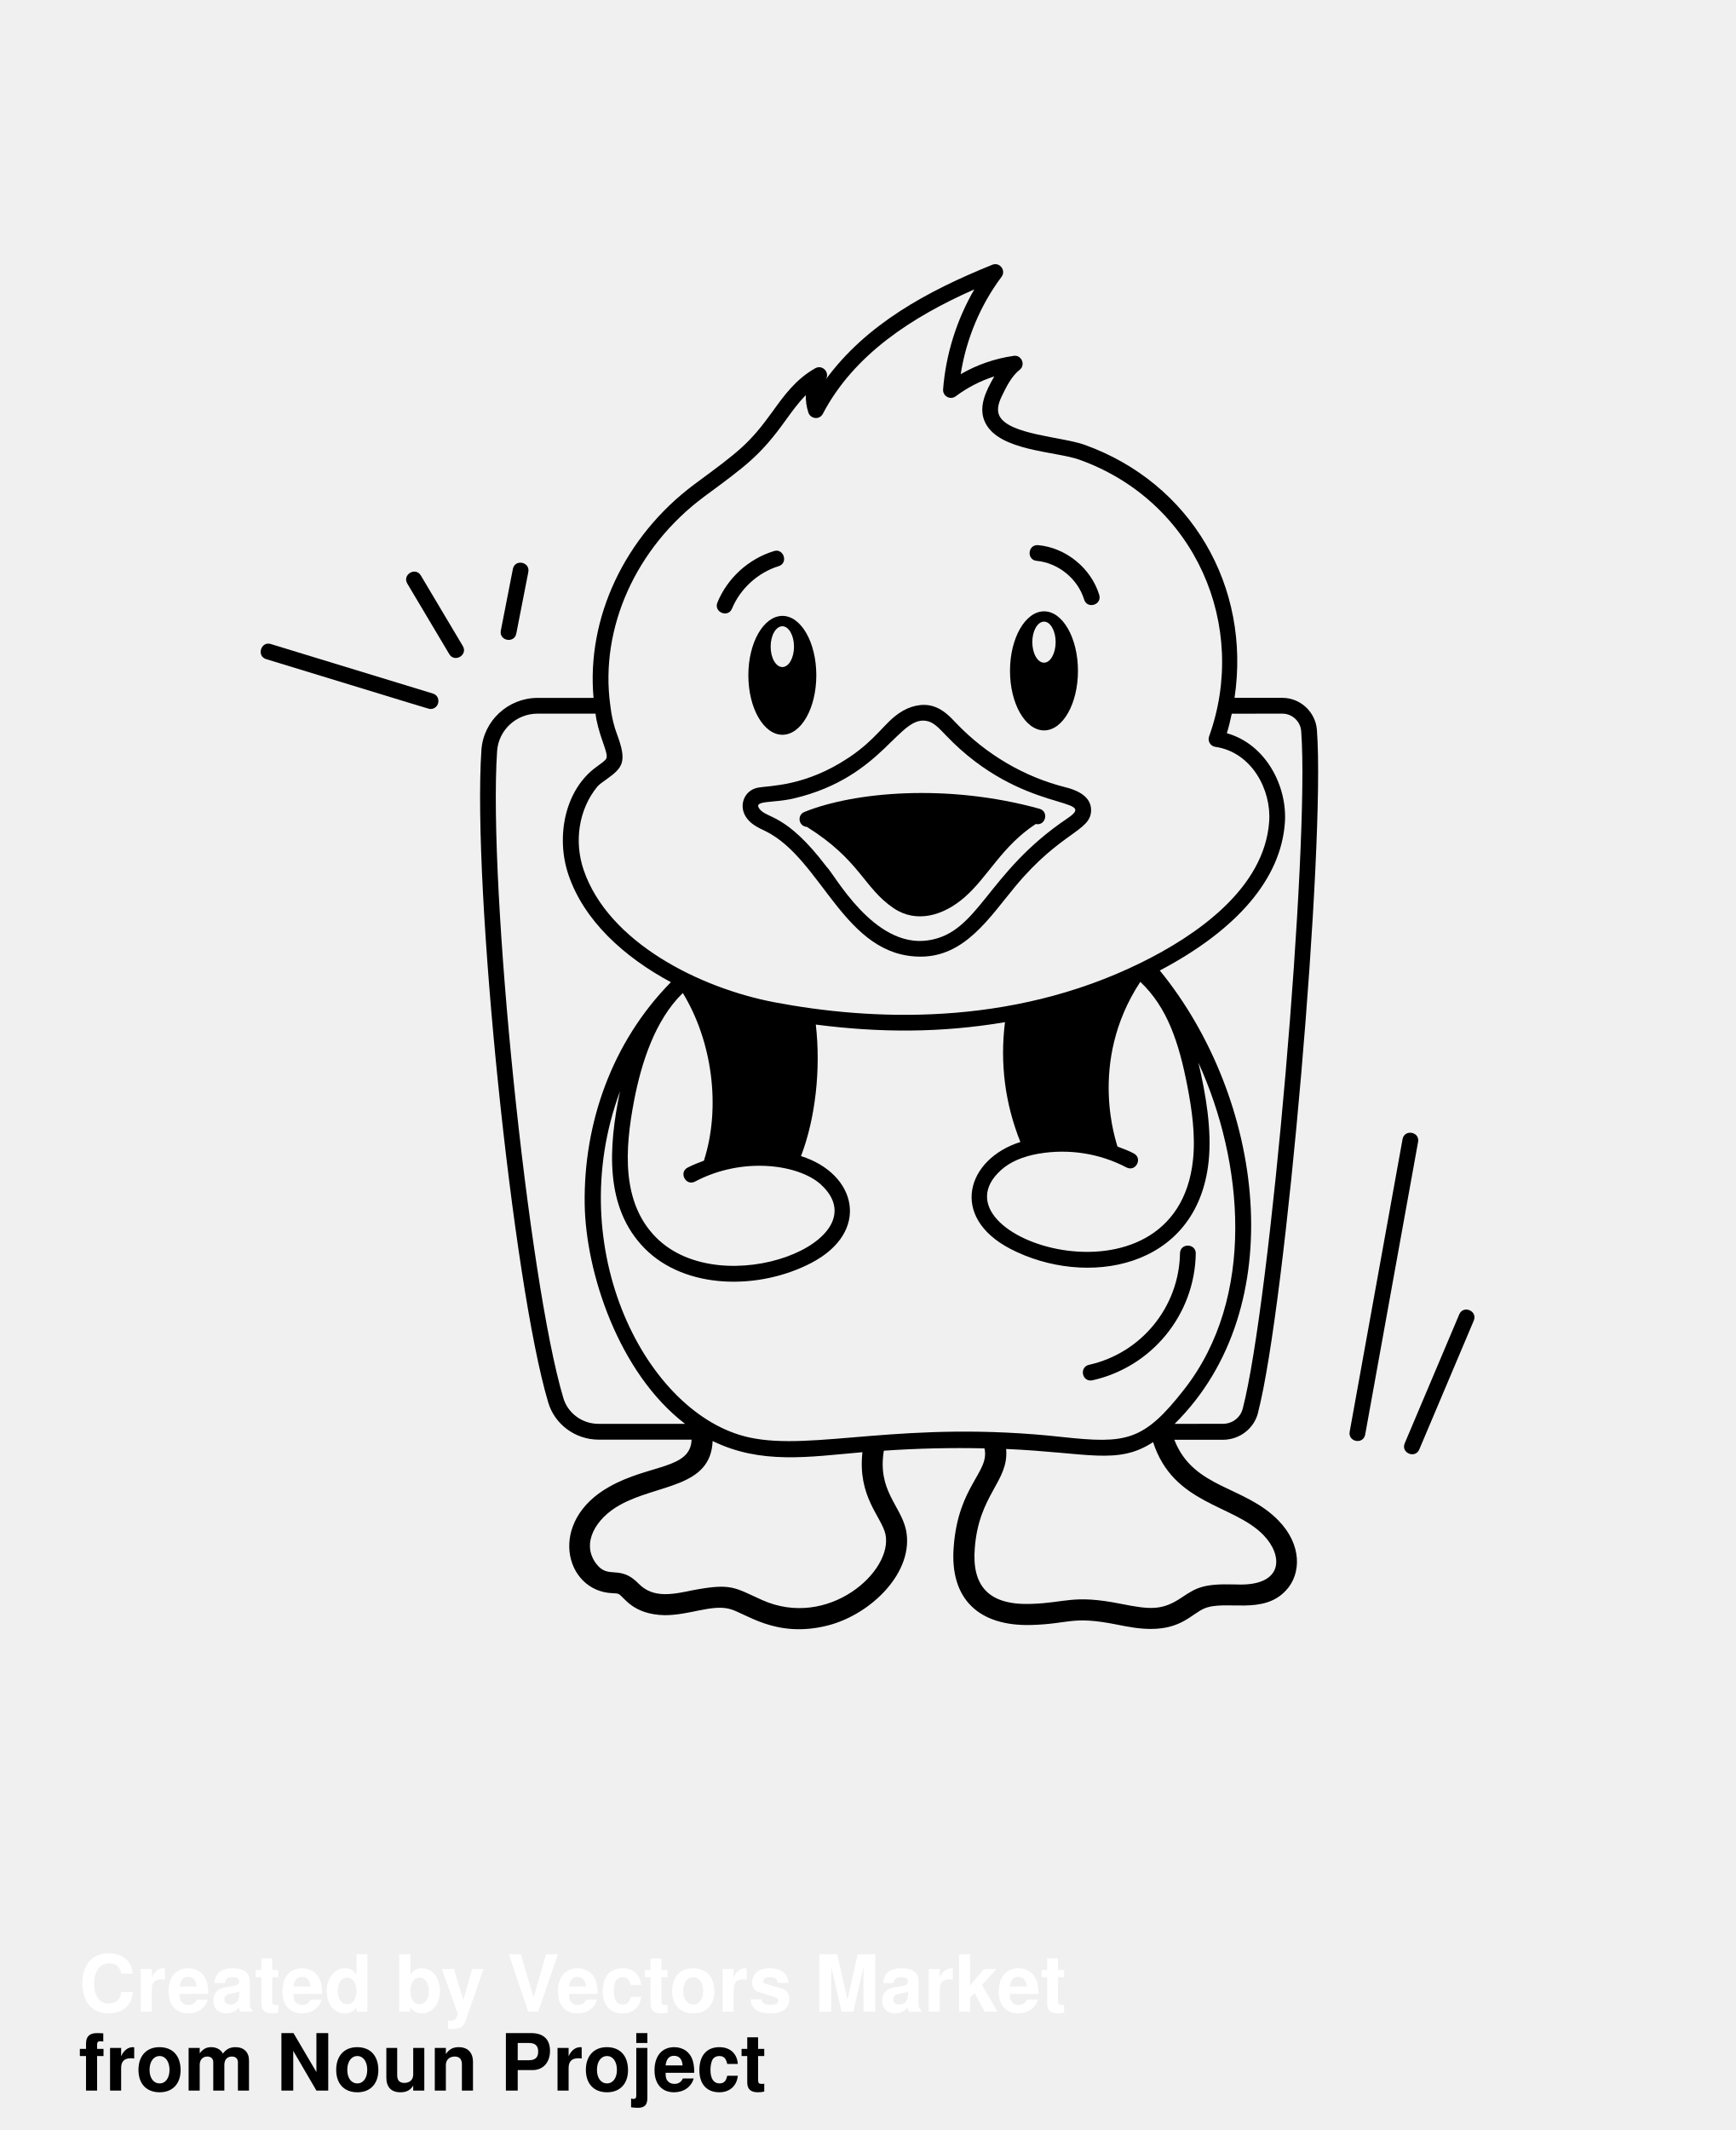
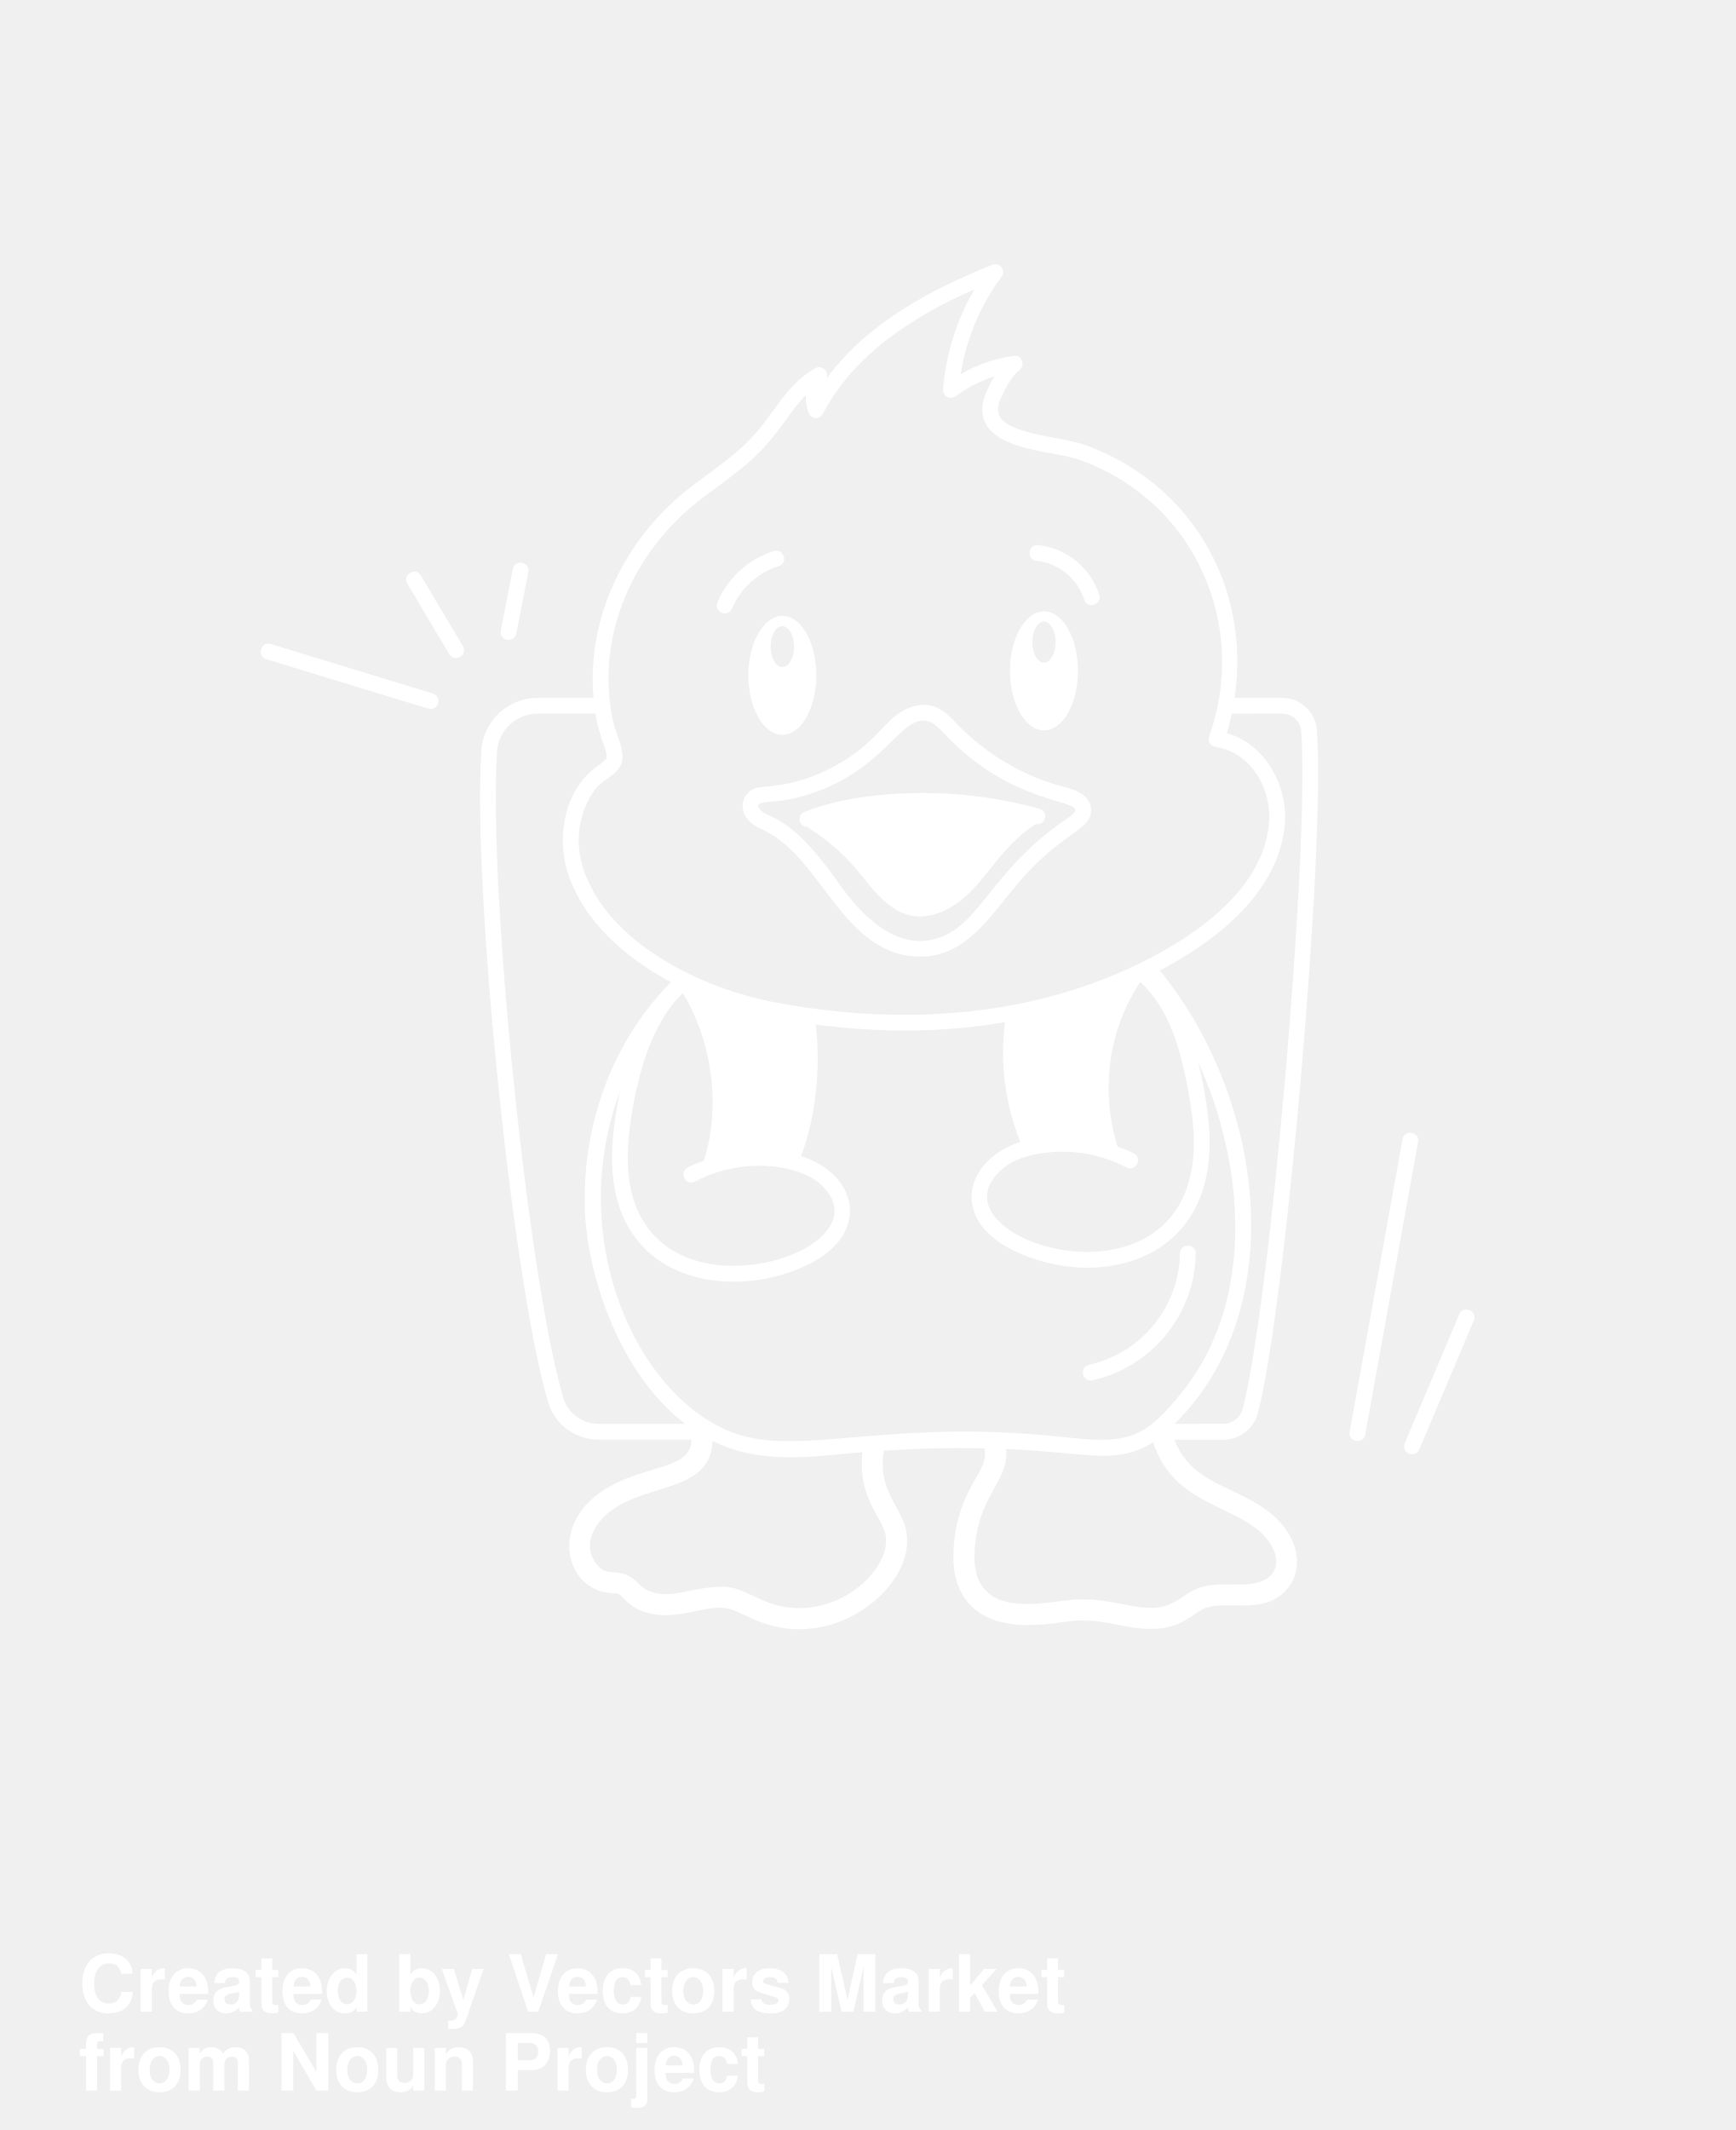
<svg xmlns="http://www.w3.org/2000/svg" version="1.1" viewBox="-5.0 -10.0 110.0 135.0">
  <g>
-     <path d="m22.441 33.957-10.27-3.137c-0.621-0.203-0.934 0.762-0.293 0.957 10.324 3.148 10.297 3.16 10.414 3.16 0.574-0.004 0.695-0.816 0.148-0.98z" />
-     <path d="m21.68 26.477c-0.336-0.57-1.195-0.059-0.859 0.512l2.66 4.469c0.336 0.562 1.195 0.059 0.859-0.512z" />
-     <path d="m27.73 30.156 0.762-3.898c0.125-0.648-0.852-0.848-0.98-0.191l-0.762 3.898c-0.129 0.648 0.852 0.84 0.98 0.191z" />
-     <path d="m74.75 79.535c1.773-6.836 4.285-35.953 3.734-43.27-0.086-1.141-1.047-2.035-2.191-2.035h-3.031c1.055-7.055-2.758-13.617-9.508-16.039-1.438-0.512-4.793-0.637-5.394-1.828-0.156-0.312-0.113-0.715 0.137-1.23 0.289-0.602 0.621-1.281 1.141-1.691 0.41-0.328 0.098-0.973-0.379-0.887-1.184 0.168-2.324 0.562-3.356 1.16 0.344-2.219 1.246-4.379 2.59-6.172 0.301-0.402-0.121-0.953-0.586-0.762-4.078 1.645-7.988 3.754-10.562 7.277 0.289-0.434-0.199-0.973-0.66-0.719-1.23 0.691-1.984 1.734-2.711 2.746-1.48 2.051-2.133 2.531-4.953 4.609-4.441 3.309-6.848 8.5-6.394 13.539h-3.543c-1.875 0-3.441 1.453-3.566 3.305-0.582 8.699 1.988 33.809 4.231 41.332 0.402 1.398 1.719 2.375 3.199 2.375h5.894c-0.059 1.883-2.668 1.555-5.199 2.977-3.973 2.207-2.84 6.621 0.168 6.754 0.152 0.008 0.312 0.012 0.395 0.047 0.336 0.145 0.855 1.309 2.941 1.348 1.547 0 2.941-0.68 4.07-0.406 1.012 0.227 2.91 1.902 6.246 1.062 2.773-0.699 5.543-3.426 4.965-6.094-0.363-1.547-1.809-2.484-1.398-4.988 2.121-0.145 4.254-0.195 6.379-0.148 0.352 1.496-1.66 2.348-1.949 6.234-0.27 3.332 1.613 5.051 4.91 4.961 2.453-0.066 2.566-0.594 5.406-0.031 0.738 0.148 1.426 0.281 2.184 0.281 1.922 0 2.566-0.926 3.367-1.289 1.348-0.586 3.738 0.453 5.211-1.168 0.957-1.035 1.004-2.875-0.484-4.406-2.16-2.231-5.394-2.008-6.609-5.125h3.09c1.055-0.008 1.965-0.711 2.219-1.719zm1.543-44.305c0.621 0 1.148 0.488 1.195 1.109 0.547 7.262-1.945 36.16-3.707 42.945-0.145 0.562-0.656 0.957-1.25 0.957l-3.066 0.004c7.477-7.398 5.637-20.68-0.941-28.734 4.922-2.598 7.676-5.82 7.93-9.367 0.164-2.293-1.191-4.973-3.68-5.672 0.129-0.406 0.223-0.824 0.312-1.238zm-15.445 27.891c1.895-0.328 3.867-0.02 5.562 0.871 0.586 0.305 1.051-0.574 0.465-0.887-0.332-0.176-0.688-0.305-1.035-0.438-0.012-0.137-1.941-5.289 1.449-10.438 1.711 1.617 2.449 3.836 2.992 6.656 0.266 1.391 0.516 3.027 0.348 4.629-1.066 10.066-16.914 4.934-12.176 0.652 0.562-0.516 1.367-0.867 2.394-1.047zm-21.234-41.625c2.68-1.973 3.59-2.629 5.168-4.828 0.418-0.578 0.82-1.141 1.301-1.621-0.008 0.375 0.047 0.75 0.164 1.102 0.133 0.395 0.695 0.492 0.918 0.074 1.977-3.766 5.676-6.148 9.602-7.883-1.121 1.93-1.812 4.129-1.98 6.34-0.031 0.434 0.461 0.691 0.797 0.438 0.742-0.555 1.57-0.98 2.449-1.262-0.551 0.953-1.055 1.988-0.562 2.957 0.898 1.781 4.461 1.789 5.949 2.32 7.398 2.652 10.738 10.57 8.23 17.539-0.109 0.301 0.086 0.621 0.398 0.664 2.293 0.332 3.555 2.715 3.41 4.734-0.301 4.234-4.578 7.199-8.113 8.941-8.383 4.133-17.266 3.648-23.234 2.516-4.766-0.902-10.562-3.812-12.117-8.406-0.598-1.766-0.324-3.801 0.871-5.262 0.105-0.129 0.336-0.293 0.559-0.449 1.078-0.77 1.348-1.121 0.672-2.926-0.34-0.906-0.426-1.941-0.398-1.754 0-0.023-0.012-0.047-0.016-0.07-0.652-4.852 1.617-9.949 5.934-13.164zm-4.422 38.285c0.465-2.418 1.328-5.125 3.094-6.844 1.863 3.051 2.422 7.219 1.348 10.594-0.004 0.012 0 0.02-0.004 0.031-0.352 0.133-0.703 0.266-1.035 0.438-0.59 0.312-0.113 1.195 0.465 0.887 3.102-1.633 6.621-1.043 7.961 0.172 3.934 3.562-6.25 7.578-10.43 3.371-2.203-2.215-1.984-5.594-1.398-8.648zm-4.484 18.809c-2.223-7.457-4.769-32.355-4.195-40.984 0.09-1.332 1.215-2.375 2.566-2.375h3.672c0.023 0.129 0.035 0.258 0.062 0.387 0.258 1.289 0.777 2.137 0.621 2.465-0.059 0.121-0.387 0.355-0.602 0.508-2.035 1.449-2.606 4.457-1.797 6.848 0.984 2.91 3.516 5.211 6.496 6.812-3.762 3.816-5.543 8.984-5.465 14.078 0.066 4.312 2.144 10.68 6.363 13.914h-5.484c-1.035 0.004-1.957-0.676-2.238-1.652zm20.422 8.637c0.516 2.356-3.625 6.062-7.824 4.18-1.762-0.797-1.945-1.074-4.352-0.625-1.305 0.273-2.539 0.539-3.461-0.402-1.219-1.262-1.922-0.227-2.711-1.289-0.949-1.281-0.016-2.856 1.512-3.703 2.379-1.336 5.762-1.074 5.883-4.055 3.066 1.496 6.078 1.008 9.496 0.707-0.312 2.82 1.191 4.062 1.457 5.188zm-8.648-6.125c-6.484-1.43-11.895-11.934-8.176-21.938-0.746 3.57-0.984 7.394 1.574 9.973 2.582 2.598 7.219 2.641 10.547 0.91 3.789-1.973 2.891-5.66-0.648-6.773 0.914-2.387 1.266-5.519 0.938-8.336 4.078 0.527 7.934 0.531 11.992-0.152-0.324 2.609 0.004 5.156 0.977 7.594-3.41 1.078-4.519 4.746-0.641 6.769 4.769 2.481 11.844 1.332 12.574-5.531 0.215-2.012-0.184-4.297-0.648-6.266 2.867 6.281 3.664 14.863-0.891 20.695-2.582 3.312-3.691 3.465-7.703 3.035-10.09-1.121-15.801 0.922-19.895 0.02zm32.617 6.195c1.238 1.277 1.27 3.133-1.449 3.133l-0.402-0.008c-1.914-0.051-2.379 0.184-3.316 0.816-1.262 0.852-2.004 0.785-3.891 0.41-3.051-0.605-3.43-0.055-5.707 0.008-2.668 0.086-3.731-1.148-3.539-3.523 0.254-3.438 2.172-4.231 1.988-6.297 5.195 0.223 7.066 1.039 9.316-0.434 1.289 3.977 5.094 3.926 7 5.894z" />
-     <path d="m43.047 39.922c-0.891 0.168-1.273 1.195-0.691 1.953 0.309 0.406 0.746 0.598 1.199 0.816 3.586 1.797 4.961 7.941 9.809 7.941 2.816 0 4.375-2.5 6.012-4.465 2.887-3.469 4.781-3.473 4.793-4.805 0.008-0.699-0.539-1.195-1.625-1.465-2.578-0.645-5.012-2.059-6.926-4.062-0.395-0.418-0.844-0.891-1.48-1.078-0.668-0.195-1.457-0.031-2.16 0.457-0.953 0.66-1.445 1.648-3.156 2.793-2.769 1.855-5.035 1.777-5.773 1.914zm10.805-4.203c0.379 0.113 0.699 0.449 1.121 0.895 4.844 5.07 9.828 3.824 7.684 5.262-5.148 3.465-5.582 7.254-8.832 7.727-3.441 0.5-5.938-4.219-6.422-4.664-2.59-3.414-3.769-3.031-4.254-3.668-0.434-0.57 0.832-0.352 2.18-0.668 5.75-1.359 6.668-5.422 8.523-4.883z" />
-     <path d="m46.156 42.41c3.402 2.137 3.578 3.852 5.496 5.152 1.441 0.973 3.148 0.477 4.481-0.68 1.488-1.285 2.379-3.254 4.527-4.656 0.629 0.137 0.852-0.793 0.238-0.965-5.875-1.629-11.801-1.055-14.898 0.199-0.484 0.188-0.387 0.914 0.156 0.949z" />
-     <path d="m61.188 36.293c1.188 0 2.148-1.691 2.148-3.773 0-2.078-0.961-3.773-2.148-3.773s-2.16 1.691-2.16 3.773c0 2.078 0.973 3.773 2.16 3.773zm0-6.894c0.398 0 0.734 0.586 0.734 1.293 0 0.719-0.332 1.309-0.734 1.309-0.414 0-0.746-0.586-0.746-1.309 0-0.707 0.332-1.293 0.746-1.293z" />
-     <path d="m42.441 32.797c0 2.094 0.973 3.773 2.16 3.773s2.148-1.68 2.148-3.773c0-2.078-0.961-3.762-2.148-3.762-1.188 0.004-2.16 1.684-2.16 3.762zm2.894-1.812c0 0.719-0.332 1.293-0.734 1.293-0.414 0-0.746-0.574-0.746-1.293s0.332-1.293 0.746-1.293c0.398 0 0.734 0.574 0.734 1.293z" />
-     <path d="m41.406 28.57c0.52-1.258 1.648-2.285 2.949-2.684 0.645-0.195 0.324-1.16-0.293-0.957-1.605 0.488-2.945 1.707-3.582 3.258-0.25 0.613 0.676 0.996 0.926 0.383z" />
-     <path d="m60.719 25.547c1.371 0.129 2.606 1.137 3.008 2.449 0.191 0.633 1.148 0.344 0.957-0.293-0.516-1.691-2.109-2.988-3.871-3.152-0.668-0.051-0.742 0.938-0.094 0.996z" />
-     <path d="m64.254 77.484c3.769-0.844 6.481-4.16 6.551-8.027 0.012-0.664-0.988-0.688-1-0.02-0.062 3.398-2.445 6.324-5.769 7.066-0.641 0.148-0.438 1.121 0.219 0.98z" />
-     <path d="m83.914 62.199-3.352 18.543c-0.117 0.652 0.863 0.836 0.984 0.176l3.352-18.543c0.117-0.648-0.867-0.824-0.984-0.176z" />
-     <path d="m87.508 73.305-3.457 8.172c-0.258 0.613 0.664 0.996 0.922 0.391l3.457-8.172c0.254-0.613-0.664-0.996-0.922-0.391z" />
+     <path fill="#fff" d="m22.441 33.957-10.27-3.137c-0.621-0.203-0.934 0.762-0.293 0.957 10.324 3.148 10.297 3.16 10.414 3.16 0.574-0.004 0.695-0.816 0.148-0.98z" />
+     <path fill="#fff" d="m21.68 26.477c-0.336-0.57-1.195-0.059-0.859 0.512l2.66 4.469c0.336 0.562 1.195 0.059 0.859-0.512z" />
+     <path fill="#fff" d="m27.73 30.156 0.762-3.898c0.125-0.648-0.852-0.848-0.98-0.191l-0.762 3.898c-0.129 0.648 0.852 0.84 0.98 0.191z" />
+     <path fill="#fff" d="m74.75 79.535c1.773-6.836 4.285-35.953 3.734-43.27-0.086-1.141-1.047-2.035-2.191-2.035h-3.031c1.055-7.055-2.758-13.617-9.508-16.039-1.438-0.512-4.793-0.637-5.394-1.828-0.156-0.312-0.113-0.715 0.137-1.23 0.289-0.602 0.621-1.281 1.141-1.691 0.41-0.328 0.098-0.973-0.379-0.887-1.184 0.168-2.324 0.562-3.356 1.16 0.344-2.219 1.246-4.379 2.59-6.172 0.301-0.402-0.121-0.953-0.586-0.762-4.078 1.645-7.988 3.754-10.562 7.277 0.289-0.434-0.199-0.973-0.66-0.719-1.23 0.691-1.984 1.734-2.711 2.746-1.48 2.051-2.133 2.531-4.953 4.609-4.441 3.309-6.848 8.5-6.394 13.539h-3.543c-1.875 0-3.441 1.453-3.566 3.305-0.582 8.699 1.988 33.809 4.231 41.332 0.402 1.398 1.719 2.375 3.199 2.375h5.894c-0.059 1.883-2.668 1.555-5.199 2.977-3.973 2.207-2.84 6.621 0.168 6.754 0.152 0.008 0.312 0.012 0.395 0.047 0.336 0.145 0.855 1.309 2.941 1.348 1.547 0 2.941-0.68 4.07-0.406 1.012 0.227 2.91 1.902 6.246 1.062 2.773-0.699 5.543-3.426 4.965-6.094-0.363-1.547-1.809-2.484-1.398-4.988 2.121-0.145 4.254-0.195 6.379-0.148 0.352 1.496-1.66 2.348-1.949 6.234-0.27 3.332 1.613 5.051 4.91 4.961 2.453-0.066 2.566-0.594 5.406-0.031 0.738 0.148 1.426 0.281 2.184 0.281 1.922 0 2.566-0.926 3.367-1.289 1.348-0.586 3.738 0.453 5.211-1.168 0.957-1.035 1.004-2.875-0.484-4.406-2.16-2.231-5.394-2.008-6.609-5.125h3.09c1.055-0.008 1.965-0.711 2.219-1.719zm1.543-44.305c0.621 0 1.148 0.488 1.195 1.109 0.547 7.262-1.945 36.16-3.707 42.945-0.145 0.562-0.656 0.957-1.25 0.957l-3.066 0.004c7.477-7.398 5.637-20.68-0.941-28.734 4.922-2.598 7.676-5.82 7.93-9.367 0.164-2.293-1.191-4.973-3.68-5.672 0.129-0.406 0.223-0.824 0.312-1.238zm-15.445 27.891c1.895-0.328 3.867-0.02 5.562 0.871 0.586 0.305 1.051-0.574 0.465-0.887-0.332-0.176-0.688-0.305-1.035-0.438-0.012-0.137-1.941-5.289 1.449-10.438 1.711 1.617 2.449 3.836 2.992 6.656 0.266 1.391 0.516 3.027 0.348 4.629-1.066 10.066-16.914 4.934-12.176 0.652 0.562-0.516 1.367-0.867 2.394-1.047zm-21.234-41.625c2.68-1.973 3.59-2.629 5.168-4.828 0.418-0.578 0.82-1.141 1.301-1.621-0.008 0.375 0.047 0.75 0.164 1.102 0.133 0.395 0.695 0.492 0.918 0.074 1.977-3.766 5.676-6.148 9.602-7.883-1.121 1.93-1.812 4.129-1.98 6.34-0.031 0.434 0.461 0.691 0.797 0.438 0.742-0.555 1.57-0.98 2.449-1.262-0.551 0.953-1.055 1.988-0.562 2.957 0.898 1.781 4.461 1.789 5.949 2.32 7.398 2.652 10.738 10.57 8.23 17.539-0.109 0.301 0.086 0.621 0.398 0.664 2.293 0.332 3.555 2.715 3.41 4.734-0.301 4.234-4.578 7.199-8.113 8.941-8.383 4.133-17.266 3.648-23.234 2.516-4.766-0.902-10.562-3.812-12.117-8.406-0.598-1.766-0.324-3.801 0.871-5.262 0.105-0.129 0.336-0.293 0.559-0.449 1.078-0.77 1.348-1.121 0.672-2.926-0.34-0.906-0.426-1.941-0.398-1.754 0-0.023-0.012-0.047-0.016-0.07-0.652-4.852 1.617-9.949 5.934-13.164zm-4.422 38.285c0.465-2.418 1.328-5.125 3.094-6.844 1.863 3.051 2.422 7.219 1.348 10.594-0.004 0.012 0 0.02-0.004 0.031-0.352 0.133-0.703 0.266-1.035 0.438-0.59 0.312-0.113 1.195 0.465 0.887 3.102-1.633 6.621-1.043 7.961 0.172 3.934 3.562-6.25 7.578-10.43 3.371-2.203-2.215-1.984-5.594-1.398-8.648zm-4.484 18.809c-2.223-7.457-4.769-32.355-4.195-40.984 0.09-1.332 1.215-2.375 2.566-2.375h3.672c0.023 0.129 0.035 0.258 0.062 0.387 0.258 1.289 0.777 2.137 0.621 2.465-0.059 0.121-0.387 0.355-0.602 0.508-2.035 1.449-2.606 4.457-1.797 6.848 0.984 2.91 3.516 5.211 6.496 6.812-3.762 3.816-5.543 8.984-5.465 14.078 0.066 4.312 2.144 10.68 6.363 13.914h-5.484c-1.035 0.004-1.957-0.676-2.238-1.652zm20.422 8.637c0.516 2.356-3.625 6.062-7.824 4.18-1.762-0.797-1.945-1.074-4.352-0.625-1.305 0.273-2.539 0.539-3.461-0.402-1.219-1.262-1.922-0.227-2.711-1.289-0.949-1.281-0.016-2.856 1.512-3.703 2.379-1.336 5.762-1.074 5.883-4.055 3.066 1.496 6.078 1.008 9.496 0.707-0.312 2.82 1.191 4.062 1.457 5.188zm-8.648-6.125c-6.484-1.43-11.895-11.934-8.176-21.938-0.746 3.57-0.984 7.394 1.574 9.973 2.582 2.598 7.219 2.641 10.547 0.91 3.789-1.973 2.891-5.66-0.648-6.773 0.914-2.387 1.266-5.519 0.938-8.336 4.078 0.527 7.934 0.531 11.992-0.152-0.324 2.609 0.004 5.156 0.977 7.594-3.41 1.078-4.519 4.746-0.641 6.769 4.769 2.481 11.844 1.332 12.574-5.531 0.215-2.012-0.184-4.297-0.648-6.266 2.867 6.281 3.664 14.863-0.891 20.695-2.582 3.312-3.691 3.465-7.703 3.035-10.09-1.121-15.801 0.922-19.895 0.02zm32.617 6.195c1.238 1.277 1.27 3.133-1.449 3.133l-0.402-0.008c-1.914-0.051-2.379 0.184-3.316 0.816-1.262 0.852-2.004 0.785-3.891 0.41-3.051-0.605-3.43-0.055-5.707 0.008-2.668 0.086-3.731-1.148-3.539-3.523 0.254-3.438 2.172-4.231 1.988-6.297 5.195 0.223 7.066 1.039 9.316-0.434 1.289 3.977 5.094 3.926 7 5.894z" />
+     <path fill="#fff" d="m43.047 39.922c-0.891 0.168-1.273 1.195-0.691 1.953 0.309 0.406 0.746 0.598 1.199 0.816 3.586 1.797 4.961 7.941 9.809 7.941 2.816 0 4.375-2.5 6.012-4.465 2.887-3.469 4.781-3.473 4.793-4.805 0.008-0.699-0.539-1.195-1.625-1.465-2.578-0.645-5.012-2.059-6.926-4.062-0.395-0.418-0.844-0.891-1.48-1.078-0.668-0.195-1.457-0.031-2.16 0.457-0.953 0.66-1.445 1.648-3.156 2.793-2.769 1.855-5.035 1.777-5.773 1.914zm10.805-4.203c0.379 0.113 0.699 0.449 1.121 0.895 4.844 5.07 9.828 3.824 7.684 5.262-5.148 3.465-5.582 7.254-8.832 7.727-3.441 0.5-5.938-4.219-6.422-4.664-2.59-3.414-3.769-3.031-4.254-3.668-0.434-0.57 0.832-0.352 2.18-0.668 5.75-1.359 6.668-5.422 8.523-4.883z" />
+     <path fill="#fff" d="m46.156 42.41c3.402 2.137 3.578 3.852 5.496 5.152 1.441 0.973 3.148 0.477 4.481-0.68 1.488-1.285 2.379-3.254 4.527-4.656 0.629 0.137 0.852-0.793 0.238-0.965-5.875-1.629-11.801-1.055-14.898 0.199-0.484 0.188-0.387 0.914 0.156 0.949z" />
+     <path fill="#fff" d="m61.188 36.293c1.188 0 2.148-1.691 2.148-3.773 0-2.078-0.961-3.773-2.148-3.773s-2.16 1.691-2.16 3.773c0 2.078 0.973 3.773 2.16 3.773zm0-6.894c0.398 0 0.734 0.586 0.734 1.293 0 0.719-0.332 1.309-0.734 1.309-0.414 0-0.746-0.586-0.746-1.309 0-0.707 0.332-1.293 0.746-1.293z" />
+     <path fill="#fff" d="m42.441 32.797c0 2.094 0.973 3.773 2.16 3.773s2.148-1.68 2.148-3.773c0-2.078-0.961-3.762-2.148-3.762-1.188 0.004-2.16 1.684-2.16 3.762zm2.894-1.812c0 0.719-0.332 1.293-0.734 1.293-0.414 0-0.746-0.574-0.746-1.293s0.332-1.293 0.746-1.293c0.398 0 0.734 0.574 0.734 1.293z" />
+     <path fill="#fff" d="m41.406 28.57c0.52-1.258 1.648-2.285 2.949-2.684 0.645-0.195 0.324-1.16-0.293-0.957-1.605 0.488-2.945 1.707-3.582 3.258-0.25 0.613 0.676 0.996 0.926 0.383z" />
+     <path fill="#fff" d="m60.719 25.547c1.371 0.129 2.606 1.137 3.008 2.449 0.191 0.633 1.148 0.344 0.957-0.293-0.516-1.691-2.109-2.988-3.871-3.152-0.668-0.051-0.742 0.938-0.094 0.996z" />
+     <path fill="#fff" d="m64.254 77.484c3.769-0.844 6.481-4.16 6.551-8.027 0.012-0.664-0.988-0.688-1-0.02-0.062 3.398-2.445 6.324-5.769 7.066-0.641 0.148-0.438 1.121 0.219 0.98z" />
+     <path fill="#fff" d="m83.914 62.199-3.352 18.543c-0.117 0.652 0.863 0.836 0.984 0.176l3.352-18.543c0.117-0.648-0.867-0.824-0.984-0.176z" />
+     <path fill="#fff" d="m87.508 73.305-3.457 8.172c-0.258 0.613 0.664 0.996 0.922 0.391l3.457-8.172c0.254-0.613-0.664-0.996-0.922-0.391z" />
  </g>
  <text x="0.0" y="117.5" font-size="5.0" font-weight="bold" font-family="Arbeit Regular, Helvetica, Arial-Unicode, Arial, Sans-serif" fill="#fff">Created by Vectors Market</text>
-   <text x="0.0" y="122.5" font-size="5.0" font-weight="bold" font-family="Arbeit Regular, Helvetica, Arial-Unicode, Arial, Sans-serif" fill="#000000">from Noun Project</text>
+   <text x="0.0" y="122.5" font-size="5.0" font-weight="bold" font-family="Arbeit Regular, Helvetica, Arial-Unicode, Arial, Sans-serif" fill="#fff">from Noun Project</text>
</svg>
